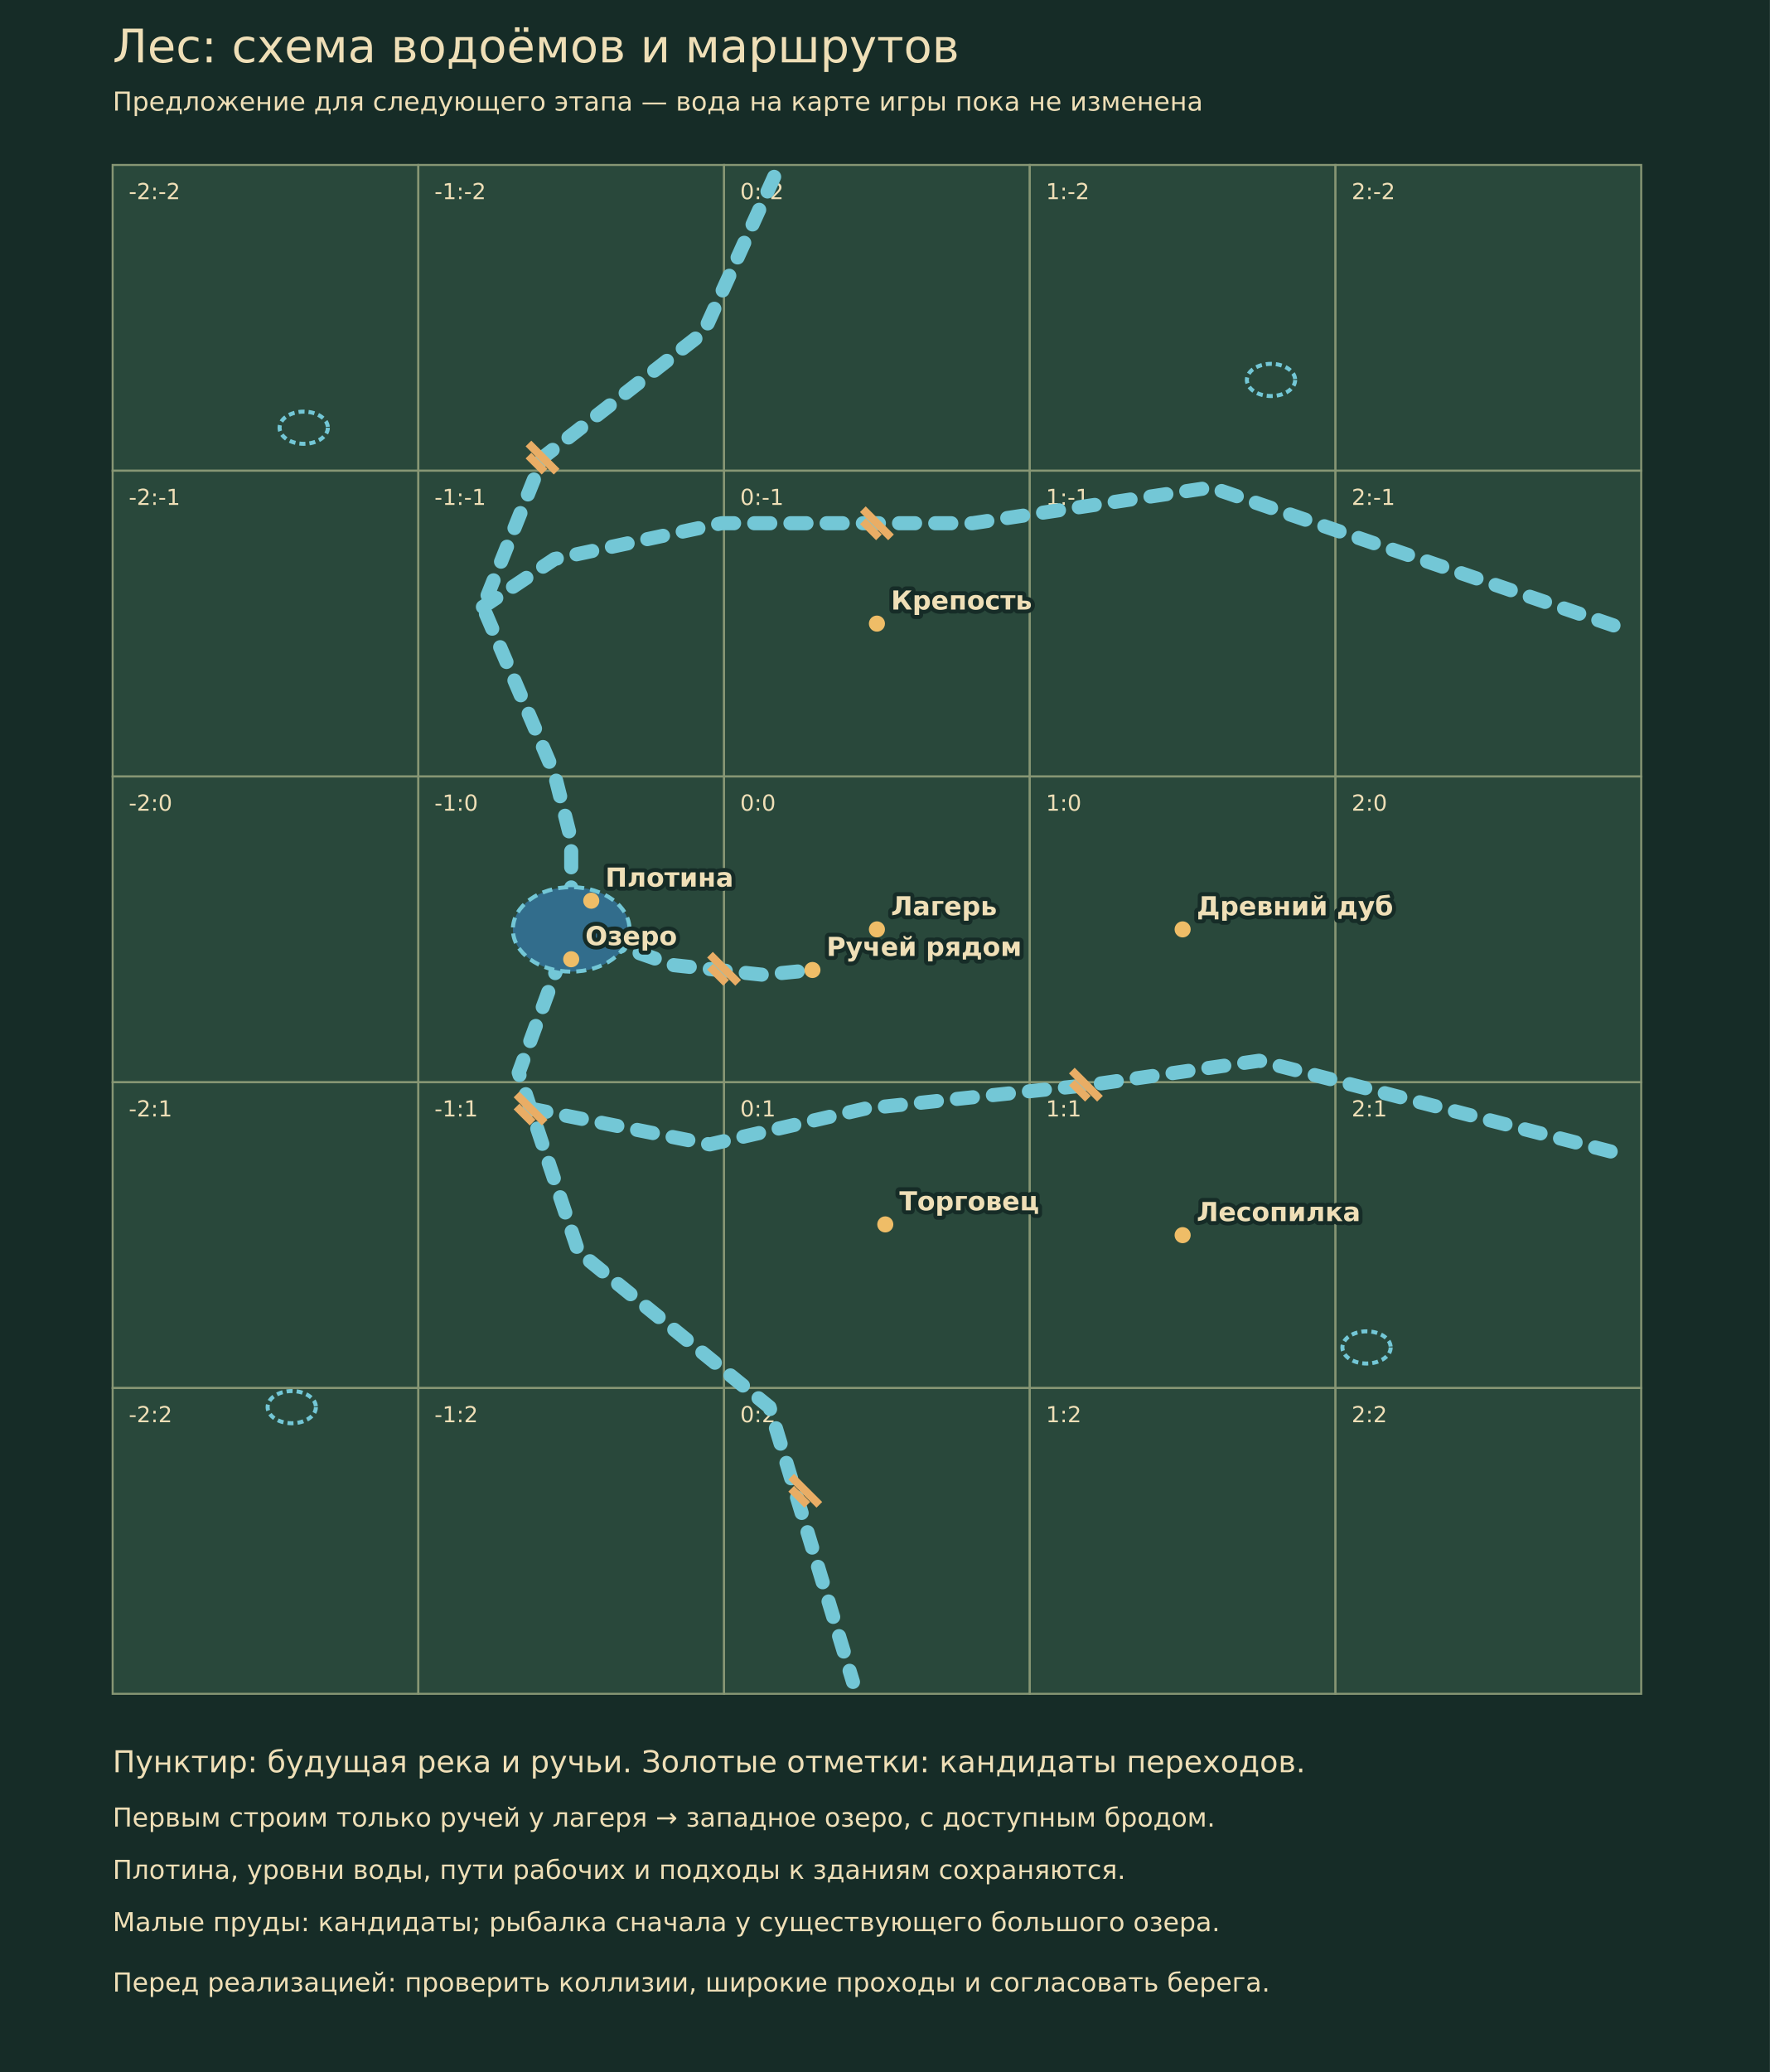
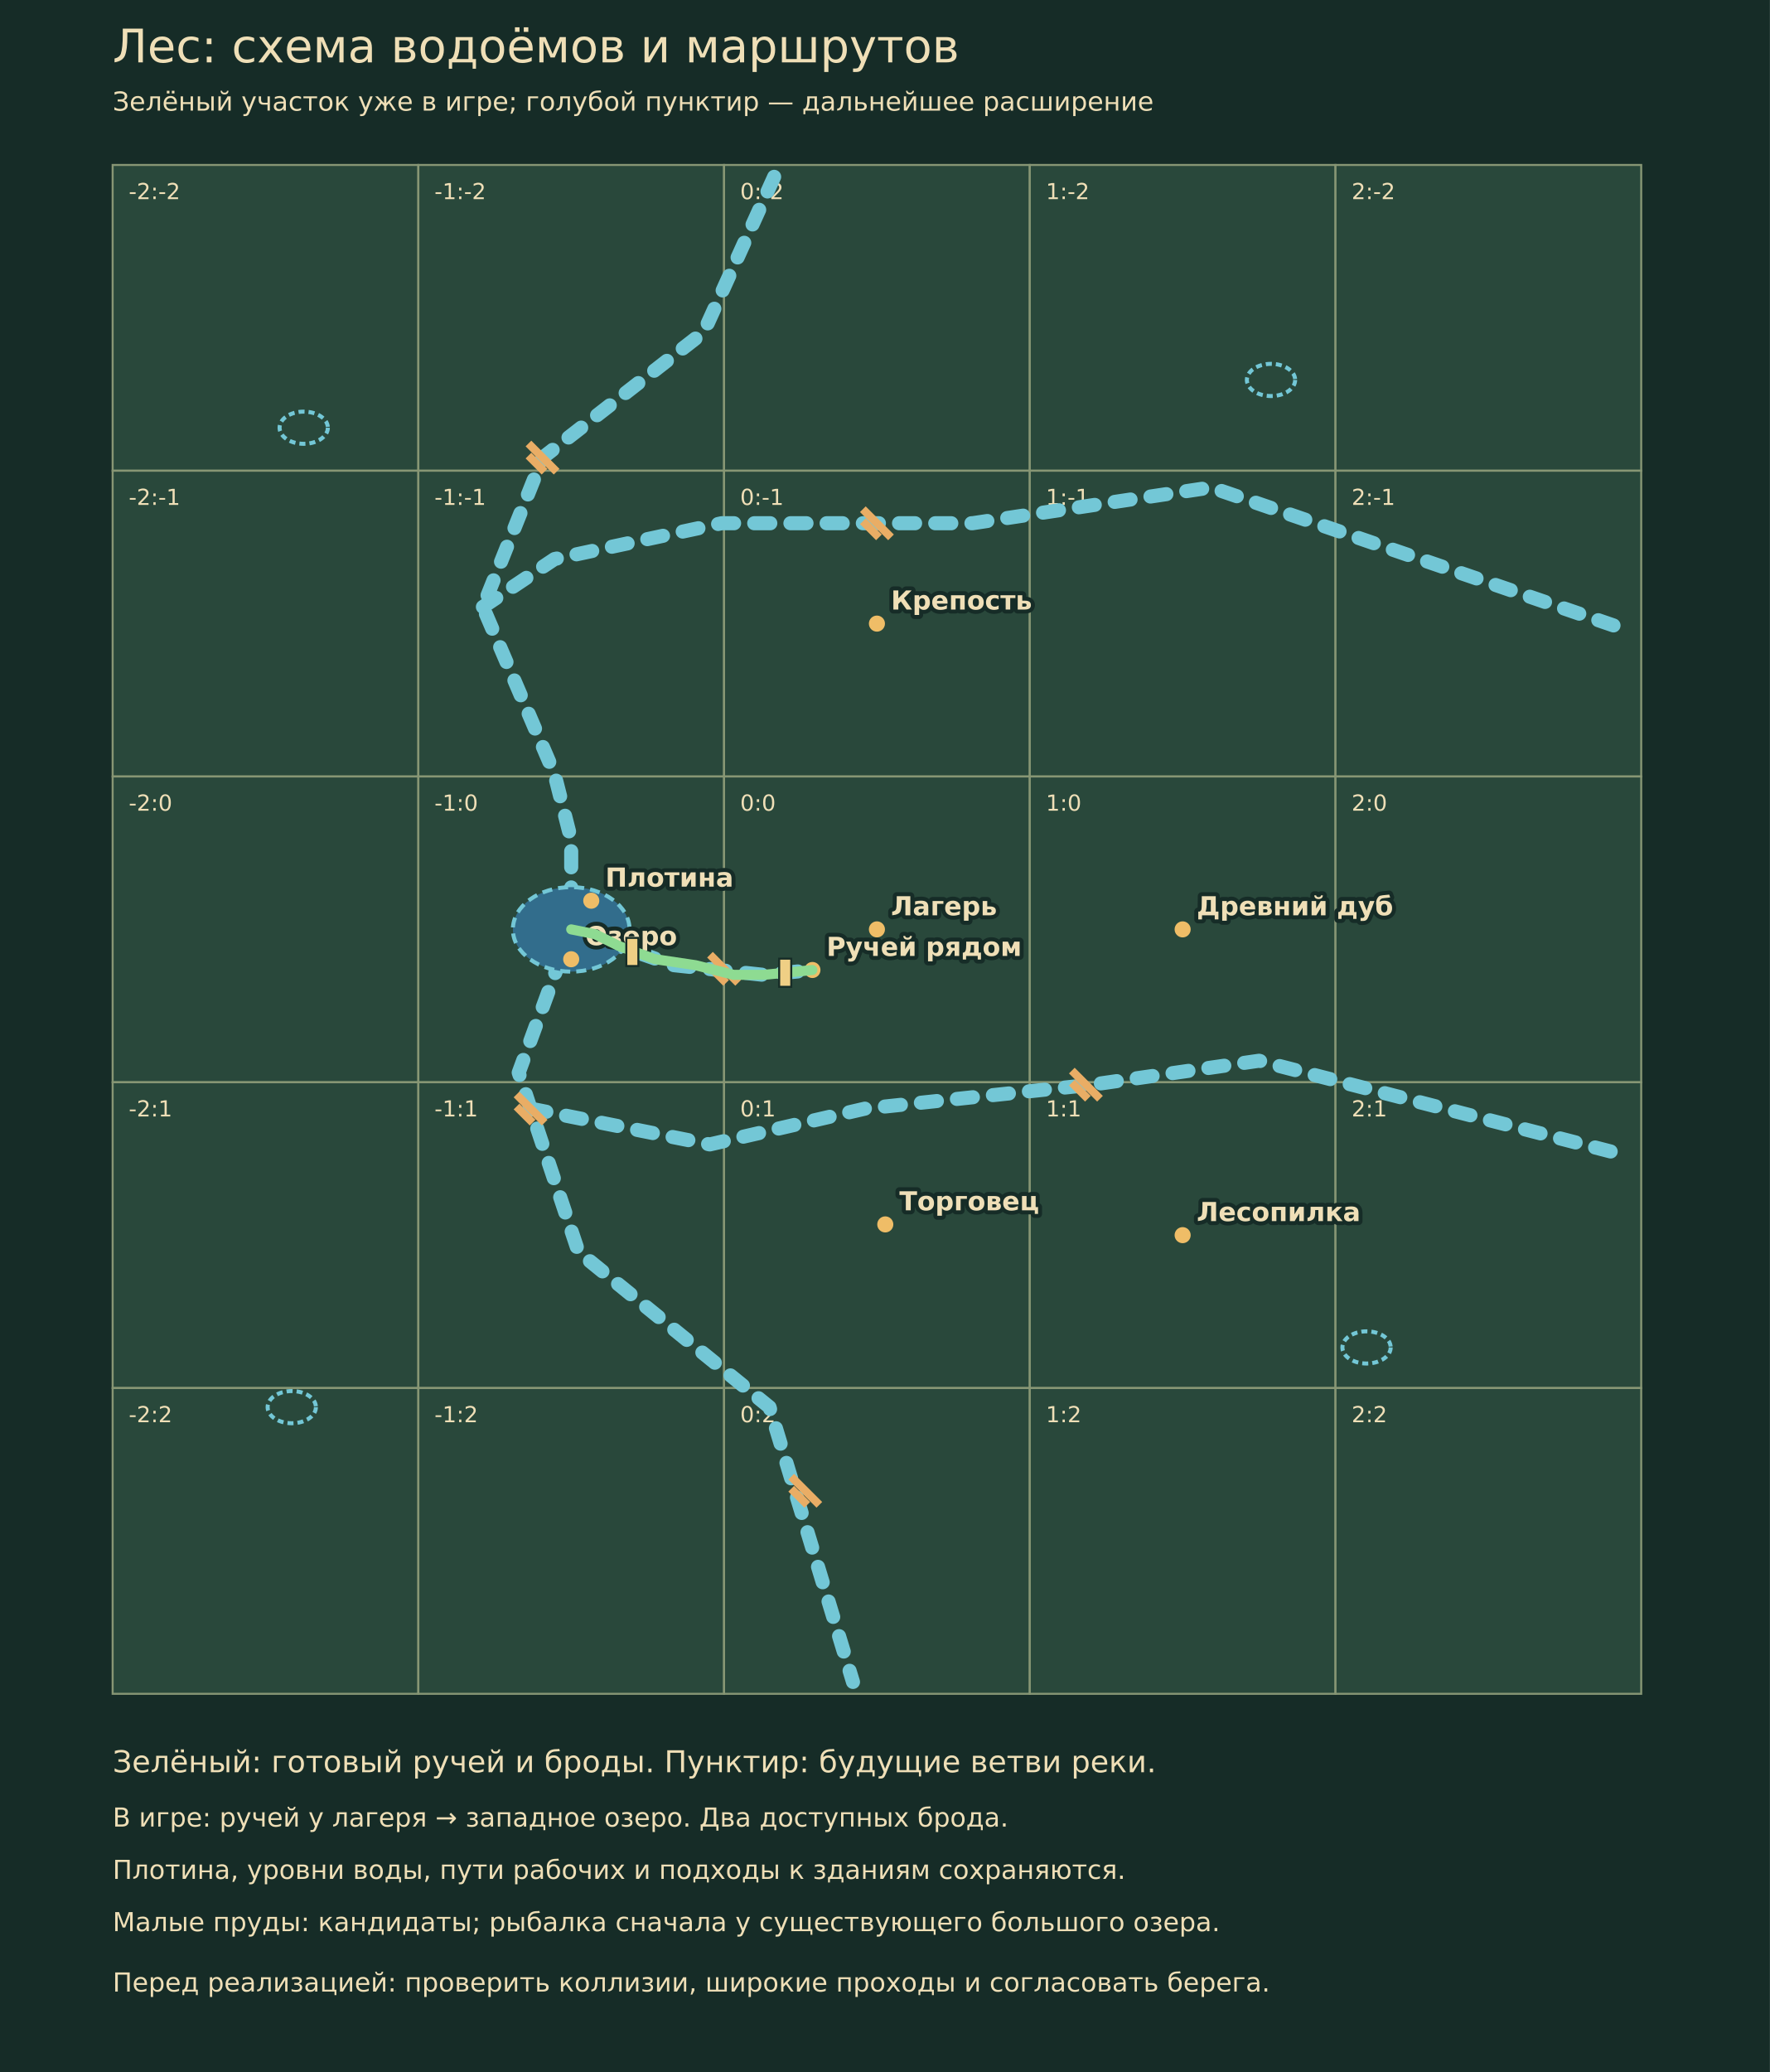
<svg xmlns="http://www.w3.org/2000/svg" width="880" height="1030" viewBox="0 0 880 1030">
  <rect width="880" height="1030" fill="#162c27" />
  <style>text{font-family:DejaVu Sans,sans-serif;fill:#efdfb7} .tile{fill:#29483b;stroke:#879674;stroke-width:1} .small{font-size:11px} .label{font-size:13px;font-weight:bold;paint-order:stroke;stroke:#162c27;stroke-width:4px;stroke-linejoin:round}</style>
  <text x="56" y="31" font-size="23">Лес: схема водоёмов и маршрутов</text>
-   <text x="56" y="55" font-size="13">Предложение для следующего этапа — вода на карте игры пока не изменена</text>
+   <text x="56" y="55" font-size="13">Зелёный участок уже в игре; голубой пунктир — дальнейшее расширение</text>
  <rect class="tile" x="56.0" y="82.0" width="152" height="152" />
  <text class="small" x="64.0" y="99.0">-2:-2</text>
  <rect class="tile" x="208.0" y="82.0" width="152" height="152" />
  <text class="small" x="216.0" y="99.0">-1:-2</text>
  <rect class="tile" x="360.0" y="82.0" width="152" height="152" />
  <text class="small" x="368.0" y="99.0">0:-2</text>
  <rect class="tile" x="512.0" y="82.0" width="152" height="152" />
  <text class="small" x="520.0" y="99.0">1:-2</text>
  <rect class="tile" x="664.0" y="82.0" width="152" height="152" />
  <text class="small" x="672.0" y="99.0">2:-2</text>
  <rect class="tile" x="56.0" y="234.0" width="152" height="152" />
  <text class="small" x="64.0" y="251.0">-2:-1</text>
  <rect class="tile" x="208.0" y="234.0" width="152" height="152" />
  <text class="small" x="216.0" y="251.0">-1:-1</text>
  <rect class="tile" x="360.0" y="234.0" width="152" height="152" />
  <text class="small" x="368.0" y="251.0">0:-1</text>
  <rect class="tile" x="512.0" y="234.0" width="152" height="152" />
  <text class="small" x="520.0" y="251.0">1:-1</text>
  <rect class="tile" x="664.0" y="234.0" width="152" height="152" />
  <text class="small" x="672.0" y="251.0">2:-1</text>
  <rect class="tile" x="56.0" y="386.0" width="152" height="152" />
  <text class="small" x="64.0" y="403.0">-2:0</text>
  <rect class="tile" x="208.0" y="386.0" width="152" height="152" />
  <text class="small" x="216.0" y="403.0">-1:0</text>
  <rect class="tile" x="360.0" y="386.0" width="152" height="152" />
  <text class="small" x="368.0" y="403.0">0:0</text>
  <rect class="tile" x="512.0" y="386.0" width="152" height="152" />
  <text class="small" x="520.0" y="403.0">1:0</text>
  <rect class="tile" x="664.0" y="386.0" width="152" height="152" />
  <text class="small" x="672.0" y="403.0">2:0</text>
  <rect class="tile" x="56.0" y="538.0" width="152" height="152" />
  <text class="small" x="64.0" y="555.0">-2:1</text>
  <rect class="tile" x="208.0" y="538.0" width="152" height="152" />
  <text class="small" x="216.0" y="555.0">-1:1</text>
  <rect class="tile" x="360.0" y="538.0" width="152" height="152" />
  <text class="small" x="368.0" y="555.0">0:1</text>
  <rect class="tile" x="512.0" y="538.0" width="152" height="152" />
  <text class="small" x="520.0" y="555.0">1:1</text>
  <rect class="tile" x="664.0" y="538.0" width="152" height="152" />
  <text class="small" x="672.0" y="555.0">2:1</text>
  <rect class="tile" x="56.0" y="690.0" width="152" height="152" />
  <text class="small" x="64.0" y="707.0">-2:2</text>
  <rect class="tile" x="208.0" y="690.0" width="152" height="152" />
  <text class="small" x="216.0" y="707.0">-1:2</text>
  <rect class="tile" x="360.0" y="690.0" width="152" height="152" />
  <text class="small" x="368.0" y="707.0">0:2</text>
  <rect class="tile" x="512.0" y="690.0" width="152" height="152" />
  <text class="small" x="520.0" y="707.0">1:2</text>
  <rect class="tile" x="664.0" y="690.0" width="152" height="152" />
  <text class="small" x="672.0" y="707.0">2:2</text>
  <polyline points="384.9,87.9 349.9,165.1 269.8,227.5 240.1,301.7 275.7,384.8 284.0,417.5 284.0,462.0 257.9,533.2 263.8,551.1 287.6,622.3 382.6,699.5 424.1,836.1" fill="none" stroke="#73c7d6" stroke-width="7" stroke-linecap="round" stroke-linejoin="round" stroke-dasharray="8 10" />
  <polyline points="284.0,462.0 335.1,479.8 379.6,484.6 403.9,482.2" fill="none" stroke="#73c7d6" stroke-width="7" stroke-linecap="round" stroke-linejoin="round" stroke-dasharray="8 10" />
  <polyline points="240.1,301.7 275.7,277.9 358.8,260.1 483.5,260.1 602.2,242.3 810.1,313.6" fill="none" stroke="#73c7d6" stroke-width="7" stroke-linecap="round" stroke-linejoin="round" stroke-dasharray="8 10" />
  <polyline points="263.8,551.1 352.9,568.9 430.1,551.1 542.9,539.2 626.0,527.3 810.1,574.8" fill="none" stroke="#73c7d6" stroke-width="7" stroke-linecap="round" stroke-linejoin="round" stroke-dasharray="8 10" />
  <ellipse cx="284.0" cy="462.0" rx="29" ry="21" fill="#326d8c" stroke="#73c7d6" stroke-width="2" stroke-dasharray="5 3" />
  <ellipse cx="151.0" cy="212.625" rx="12" ry="8" fill="none" stroke="#73c7d6" stroke-width="2" stroke-dasharray="3 2" />
  <ellipse cx="631.938" cy="188.875" rx="12" ry="8" fill="none" stroke="#73c7d6" stroke-width="2" stroke-dasharray="3 2" />
  <ellipse cx="679.438" cy="669.812" rx="12" ry="8" fill="none" stroke="#73c7d6" stroke-width="2" stroke-dasharray="3 2" />
  <ellipse cx="145.062" cy="699.5" rx="12" ry="8" fill="none" stroke="#73c7d6" stroke-width="2" stroke-dasharray="3 2" />
  <circle cx="436.0" cy="462.0" r="4" fill="#efbd67" />
  <text class="label" x="443.0" y="455.0">Лагерь</text>
  <circle cx="436.0" cy="310.0" r="4" fill="#efbd67" />
  <text class="label" x="443.0" y="303.0">Крепость</text>
  <circle cx="588.0" cy="614.0" r="4" fill="#efbd67" />
  <text class="label" x="595.0" y="607.0">Лесопилка</text>
  <circle cx="293.975" cy="447.75" r="4" fill="#efbd67" />
  <text class="label" x="300.975" y="440.75">Плотина</text>
  <circle cx="284.0" cy="476.844" r="4" fill="#efbd67" />
  <text class="label" x="291.0" y="469.844">Озеро</text>
  <circle cx="588.0" cy="462.0" r="4" fill="#efbd67" />
  <text class="label" x="595.0" y="455.0">Древний дуб</text>
  <circle cx="440.156" cy="608.656" r="4" fill="#efbd67" />
  <text class="label" x="447.156" y="601.656">Торговец</text>
  <circle cx="403.938" cy="482.188" r="4" fill="#efbd67" />
  <text class="label" x="410.938" y="475.188">Ручей рядом</text>
  <path d="M429.0,253.125L443.0,267.125 M429.0,259.125L437.0,267.125" stroke="#e9ad65" stroke-width="4" />
  <path d="M353.0,474.594L367.0,488.594 M353.0,480.594L361.0,488.594" stroke="#e9ad65" stroke-width="4" />
  <path d="M532.906,532.188L546.906,546.188 M532.906,538.188L540.906,546.188" stroke="#e9ad65" stroke-width="4" />
  <path d="M262.75,220.469L276.75,234.469 M262.75,226.469L270.75,234.469" stroke="#e9ad65" stroke-width="4" />
  <path d="M256.812,544.062L270.812,558.062 M256.812,550.062L264.812,558.062" stroke="#e9ad65" stroke-width="4" />
  <path d="M393.375,734.062L407.375,748.062 M393.375,740.062L401.375,748.062" stroke="#e9ad65" stroke-width="4" />
-   <text x="56" y="881" font-size="15">Пунктир: будущая река и ручьи. Золотые отметки: кандидаты переходов.</text>
-   <text x="56" y="908" font-size="13">Первым строим только ручей у лагеря → западное озеро, с доступным бродом.</text>
+   <polyline points="284.0,462.0 295.9,464.4 307.8,470.3 325.6,476.8 345.8,479.8 364.8,484.6 379.6,484.6 392.1,483.4 403.9,482.2" fill="none" stroke="#8edb92" stroke-width="5" stroke-linecap="round" stroke-linejoin="round" />
+   <rect x="387.4" y="476.553" width="6" height="14" fill="#efcf85" stroke="#162c27" stroke-width="1" />
+   <rect x="311.4" y="466.222" width="6" height="14" fill="#efcf85" stroke="#162c27" stroke-width="1" />
+   <text x="56" y="881" font-size="15">Зелёный: готовый ручей и броды. Пунктир: будущие ветви реки.</text>
+   <text x="56" y="908" font-size="13">В игре: ручей у лагеря → западное озеро. Два доступных брода.</text>
  <text x="56" y="934" font-size="13">Плотина, уровни воды, пути рабочих и подходы к зданиям сохраняются.</text>
  <text x="56" y="960" font-size="13">Малые пруды: кандидаты; рыбалка сначала у существующего большого озера.</text>
  <text x="56" y="990" font-size="13">Перед реализацией: проверить коллизии, широкие проходы и согласовать берега.</text>
</svg>
